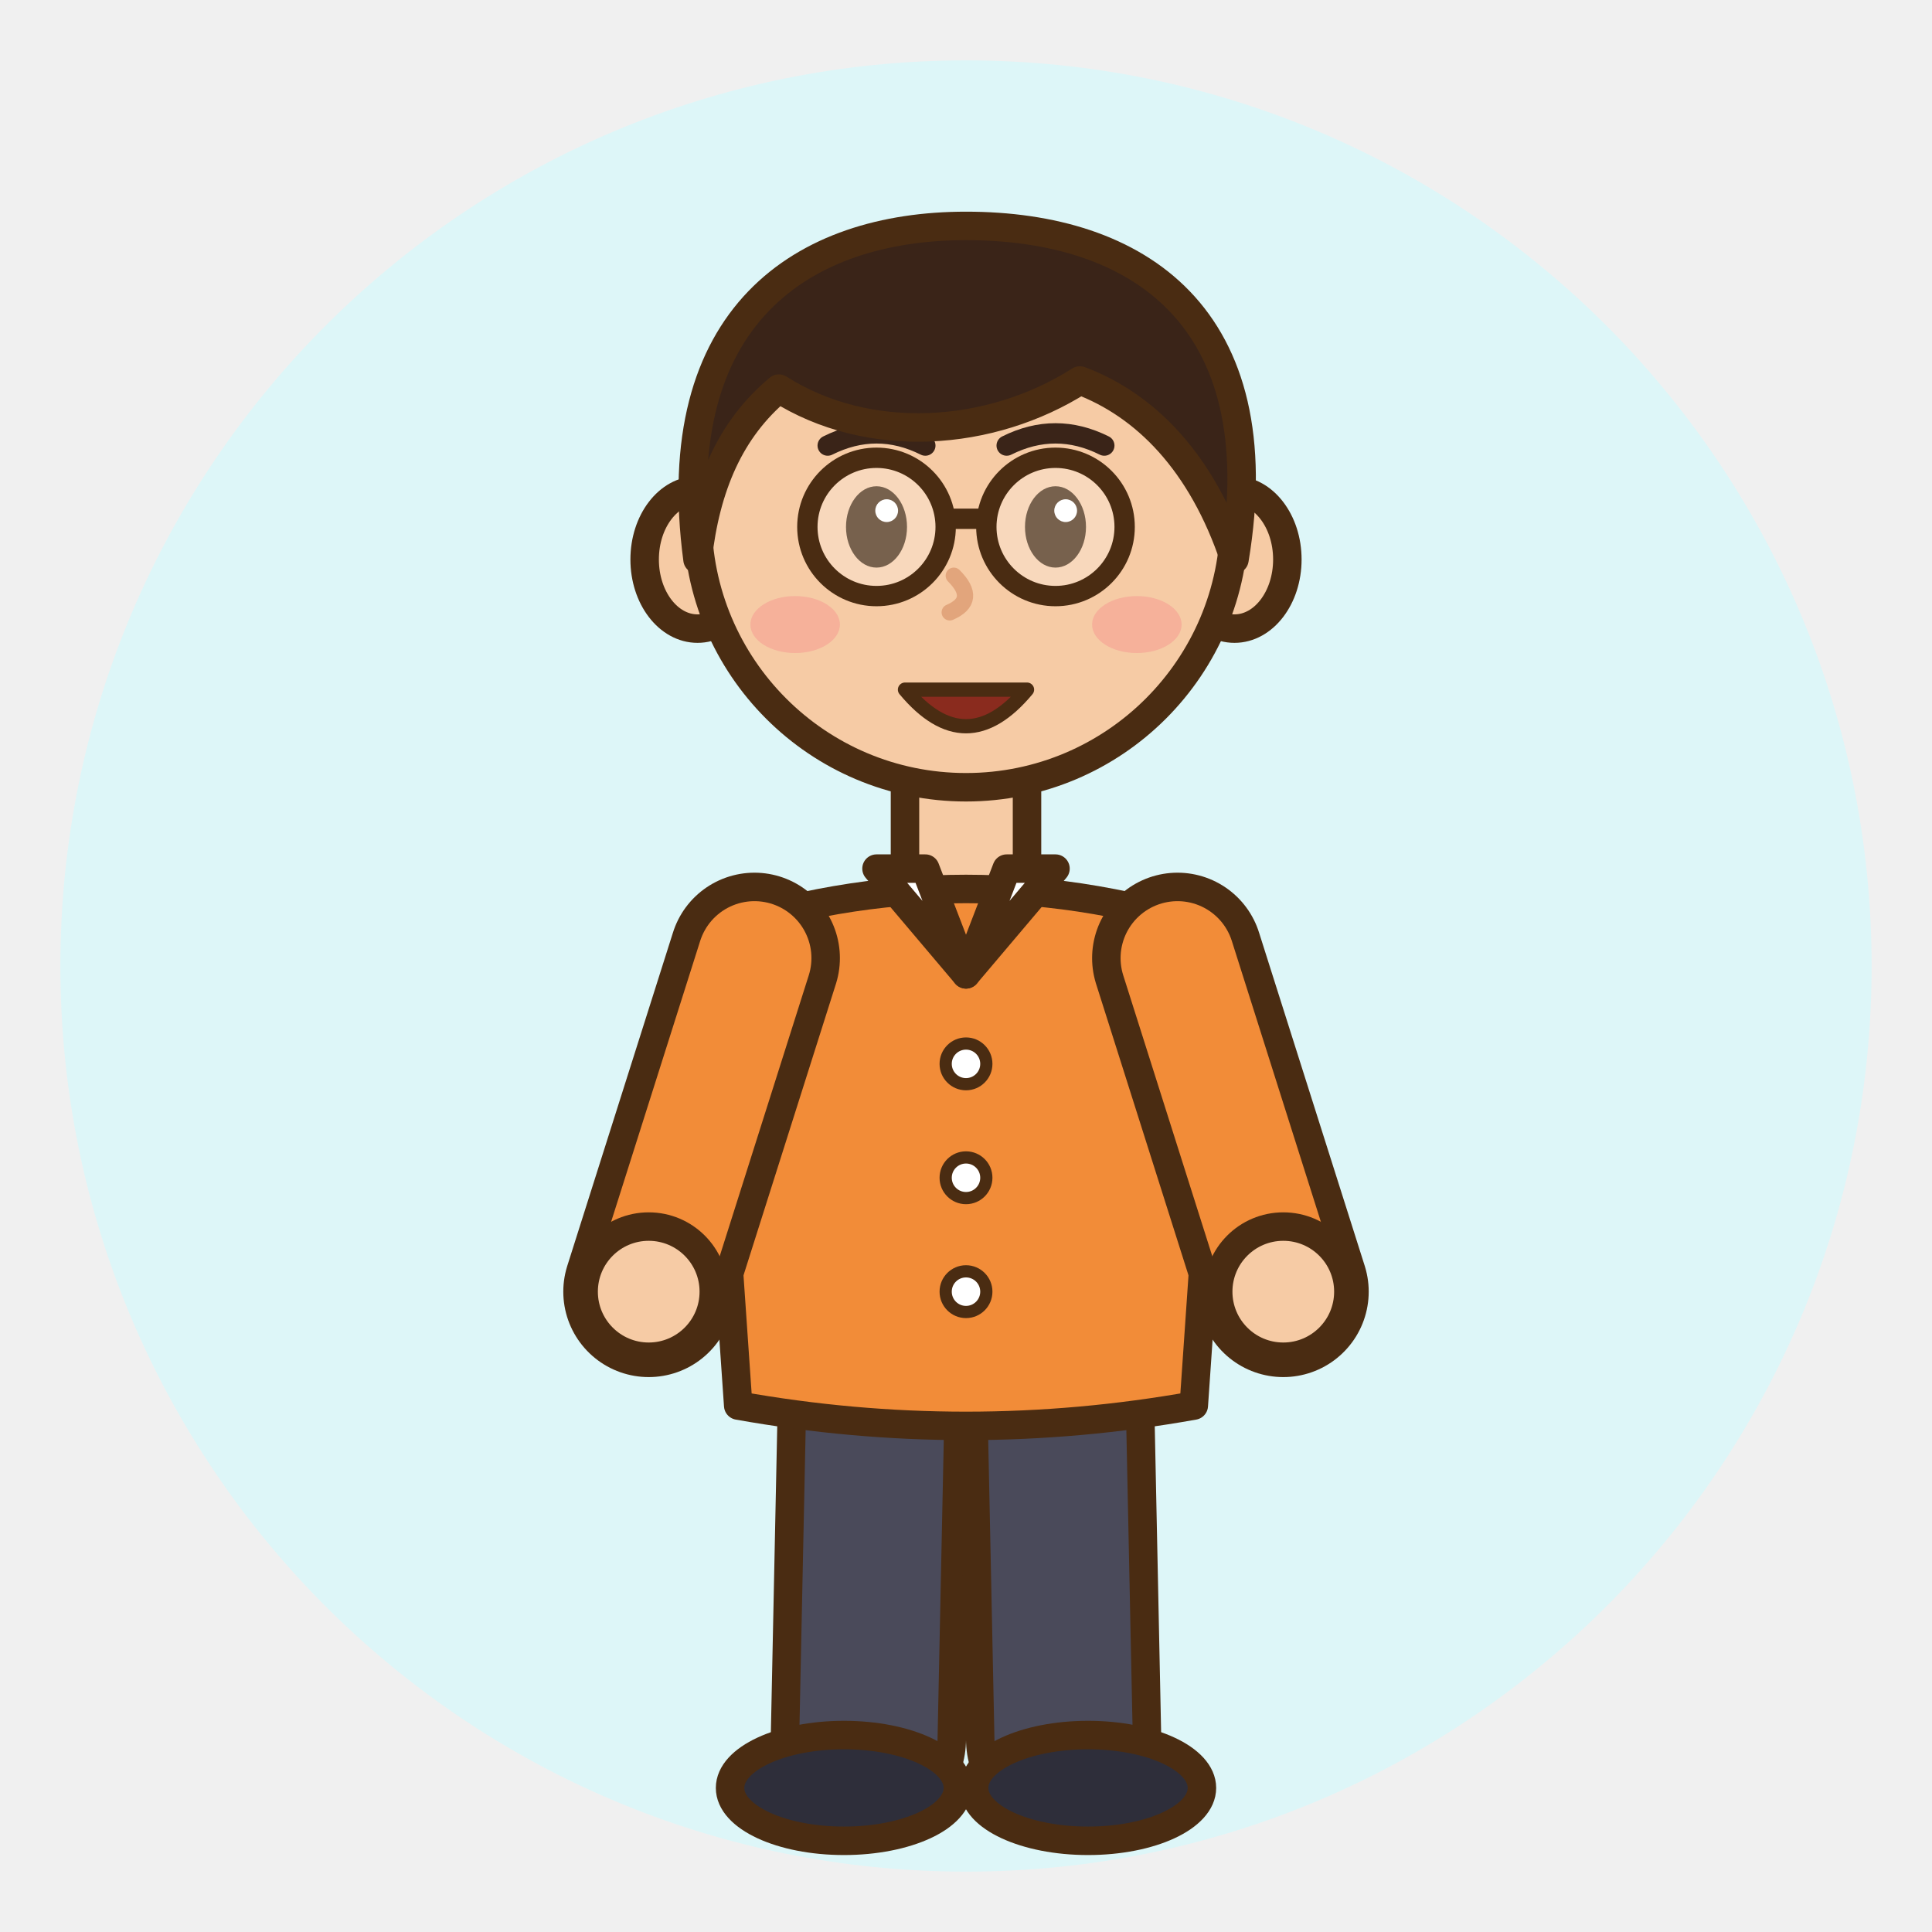
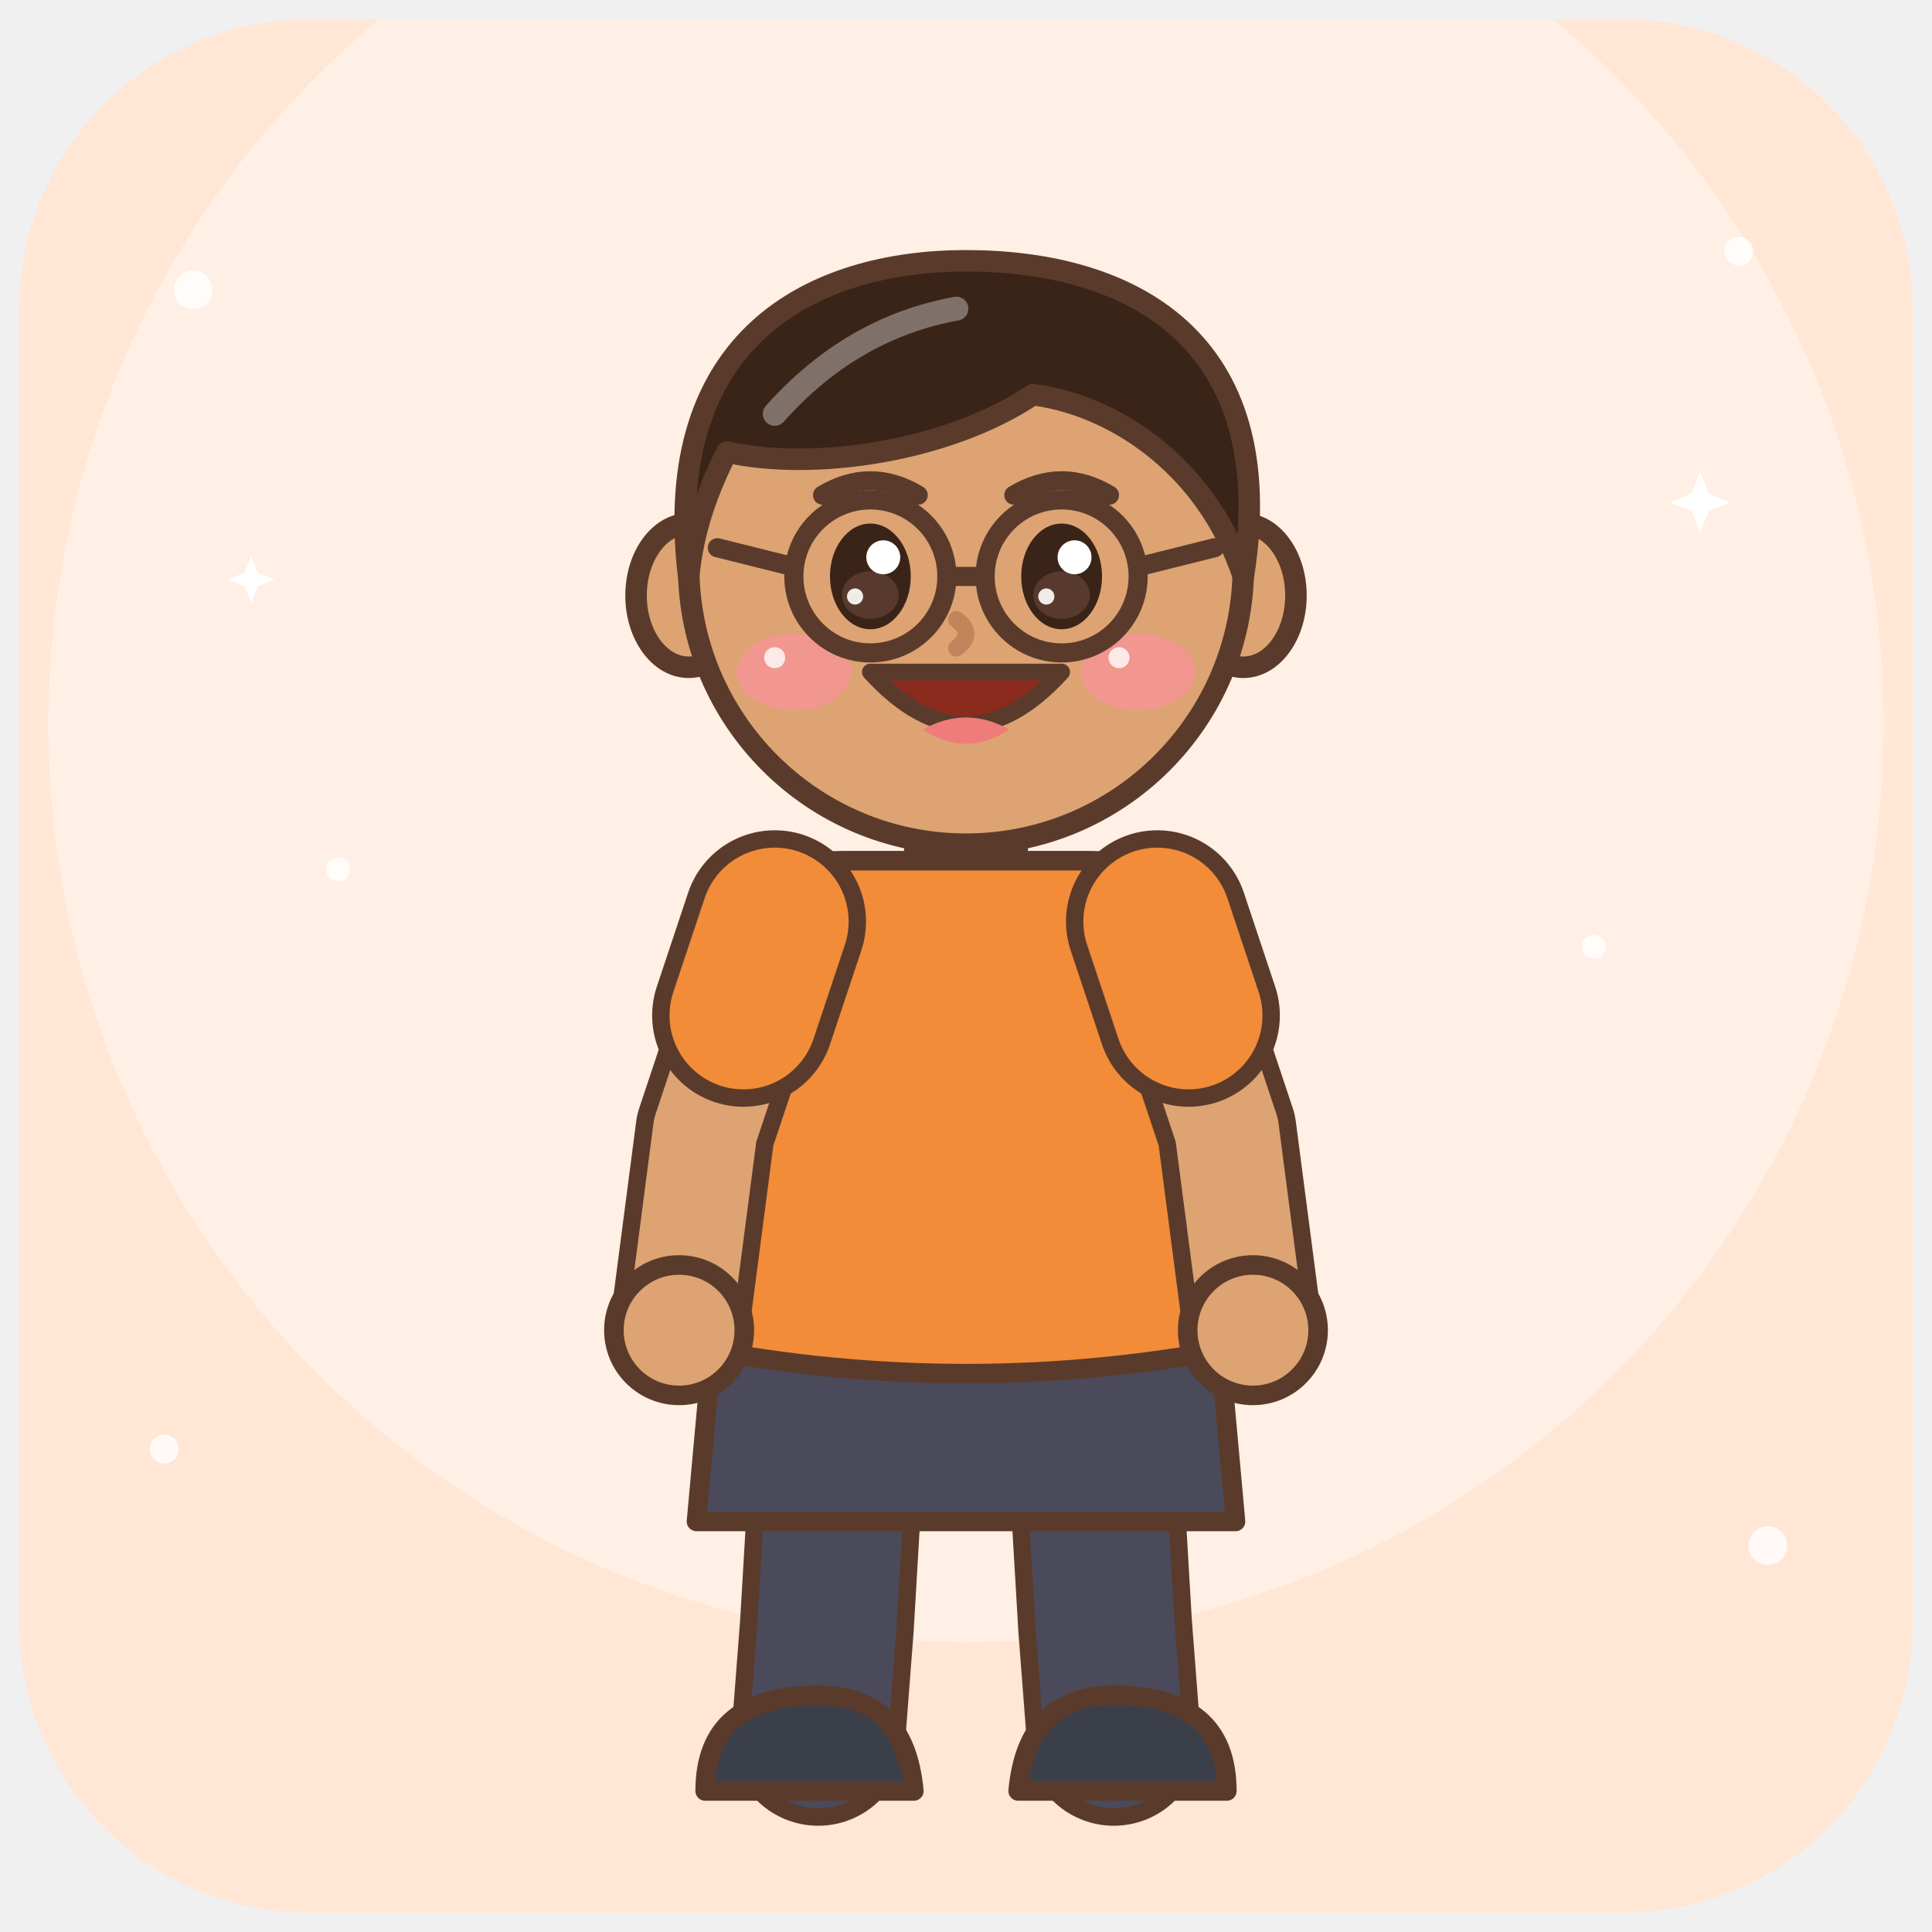
<svg xmlns="http://www.w3.org/2000/svg" viewBox="0 0 512 512">
-   <style>
-     .alive { animation: alive 3.2s ease-in-out infinite; transform-origin: 0 0; }
-     @keyframes alive { 0%,100% { transform: rotate(-1.6deg) translateY(0) } 50% { transform: rotate(1.6deg) translateY(-6px) } }
+   <style>.alive { animation: alive 3.2s ease-in-out infinite; transform-box: view-box; transform-origin: 200px 390px; }
+     @keyframes alive { 0%,100% { transform: rotate(-1.4deg) } 50% { transform: rotate(1.4deg) translateY(-4px) } }
    @media (prefers-reduced-motion: reduce) { * { animation: none !important; } }
  </style>
-   <circle cx="256" cy="256" r="240" fill="#DDF6F8" />
-   <g transform="translate(256 480)">
-     <g class="alive">
-       <g transform="translate(-256 -480)">
-         <g transform="translate(256 269) scale(1.078) translate(-256 -272)">
-           <path d="M234 354 L232 450" fill="none" stroke="#4A2C12" stroke-width="48" stroke-linecap="round" stroke-linejoin="round" />
-           <path d="M234 354 L232 450" fill="none" stroke="#4A4A5A" stroke-width="34" stroke-linecap="round" stroke-linejoin="round" />
-           <path d="M278 354 L280 450" fill="none" stroke="#4A2C12" stroke-width="48" stroke-linecap="round" stroke-linejoin="round" />
-           <path d="M278 354 L280 450" fill="none" stroke="#4A4A5A" stroke-width="34" stroke-linecap="round" stroke-linejoin="round" />
-           <ellipse cx="226" cy="462" rx="28" ry="13" fill="#2E2E3A" stroke="#4A2C12" stroke-width="7" stroke-linejoin="round" stroke-linecap="round" />
-           <ellipse cx="286" cy="462" rx="28" ry="13" fill="#2E2E3A" stroke="#4A2C12" stroke-width="7" stroke-linejoin="round" stroke-linecap="round" />
-           <rect x="241" y="202" width="30" height="46" rx="8" fill="#F6CBA5" stroke="#4A2C12" stroke-width="7" stroke-linejoin="round" stroke-linecap="round" />
-           <path d="M192 252 Q256 230 320 252 L312 368 Q256 378 200 368 Z" fill="#F28C38" stroke="#4A2C12" stroke-width="7" stroke-linejoin="round" stroke-linecap="round" />
-           <path d="M234 236 L256 262 L246 236 Z" fill="#fff" stroke="#4A2C12" stroke-width="7" stroke-linejoin="round" stroke-linecap="round" />
-           <path d="M278 236 L256 262 L266 236 Z" fill="#fff" stroke="#4A2C12" stroke-width="7" stroke-linejoin="round" stroke-linecap="round" />
-           <circle cx="256" cy="284" r="5" fill="#fff" stroke="#4A2C12" stroke-linejoin="round" stroke-linecap="round" stroke-width="3" />
-           <circle cx="256" cy="312" r="5" fill="#fff" stroke="#4A2C12" stroke-linejoin="round" stroke-linecap="round" stroke-width="3" />
-           <circle cx="256" cy="340" r="5" fill="#fff" stroke="#4A2C12" stroke-linejoin="round" stroke-linecap="round" stroke-width="3" />
-           <path d="M204 258 L178 340" fill="none" stroke="#4A2C12" stroke-width="42" stroke-linecap="round" stroke-linejoin="round" />
-           <path d="M204 258 L178 340" fill="none" stroke="#F28C38" stroke-width="28" stroke-linecap="round" stroke-linejoin="round" />
-           <path d="M308 258 L334 340" fill="none" stroke="#4A2C12" stroke-width="42" stroke-linecap="round" stroke-linejoin="round" />
-           <path d="M308 258 L334 340" fill="none" stroke="#F28C38" stroke-width="28" stroke-linecap="round" stroke-linejoin="round" />
-           <circle cx="178" cy="340" r="16" fill="#F6CBA5" stroke="#4A2C12" stroke-width="7" stroke-linejoin="round" stroke-linecap="round" />
-           <circle cx="334" cy="340" r="16" fill="#F6CBA5" stroke="#4A2C12" stroke-width="7" stroke-linejoin="round" stroke-linecap="round" />
-           <g transform="translate(256 150) scale(1.000) translate(-256 -150)">
-             <ellipse cx="190" cy="160" rx="13" ry="17" fill="#F6CBA5" stroke="#4A2C12" stroke-width="7" stroke-linejoin="round" stroke-linecap="round" />
-             <ellipse cx="322" cy="160" rx="13" ry="17" fill="#F6CBA5" stroke="#4A2C12" stroke-width="7" stroke-linejoin="round" stroke-linecap="round" />
-             <circle cx="256" cy="150" r="66" fill="#F6CBA5" stroke="#4A2C12" stroke-width="7" stroke-linejoin="round" stroke-linecap="round" />
-             <ellipse cx="234" cy="152" rx="7.5" ry="10" fill="#4A2C12" />
-             <ellipse cx="278" cy="152" rx="7.5" ry="10" fill="#4A2C12" />
-             <circle cx="236.5" cy="148" r="2.8" fill="#fff" />
-             <circle cx="280.5" cy="148" r="2.8" fill="#fff" />
-             <path d="M222 132 q12 -6 24 0" fill="none" stroke="#3A2418" stroke-width="5" stroke-linecap="round" stroke-linejoin="round" />
-             <path d="M266 132 q12 -6 24 0" fill="none" stroke="#3A2418" stroke-width="5" stroke-linecap="round" stroke-linejoin="round" />
-             <ellipse cx="214" cy="176" rx="11" ry="7" fill="#F59A92" opacity="0.55" />
-             <ellipse cx="298" cy="176" rx="11" ry="7" fill="#F59A92" opacity="0.55" />
-             <path d="M253 164 q6 6 -1 9" fill="none" stroke="#E2A57C" stroke-width="4" stroke-linecap="round" stroke-linejoin="round" />
-             <path d="M241 192 Q256 210 271 192 Z" fill="#8A2B1E" />
-             <path d="M241 192 Q256 210 271 192 Z" fill="none" stroke="#4A2C12" stroke-width="3.5" stroke-linecap="round" stroke-linejoin="round" />
-             <circle cx="234" cy="152" r="17" fill="#fff" stroke="#4A2C12" stroke-linejoin="round" stroke-linecap="round" fill-opacity="0.25" stroke-width="5" />
-             <circle cx="278" cy="152" r="17" fill="#fff" stroke="#4A2C12" stroke-linejoin="round" stroke-linecap="round" fill-opacity="0.25" stroke-width="5" />
-             <path d="M251 150 L261 150" fill="none" stroke="#4A2C12" stroke-width="5" stroke-linecap="round" stroke-linejoin="round" />
-             <path d="M190 160 C182 100 216 78 256 78 C298 78 332 100 322 160 C314 136 300 122 284 116 C262 130 232 132 210 118 C198 128 192 142 190 160 Z" fill="#3A2418" stroke="#4A2C12" stroke-width="7" stroke-linejoin="round" stroke-linecap="round" />
+   <defs>
+     <clipPath id="tile">
+       <rect x="4" y="4" width="392" height="392" rx="60" />
+     </clipPath>
+   </defs>
+   <g transform="scale(1.28)">
+     <g clip-path="url(#tile)">
+       <rect x="4" y="4" width="392" height="392" rx="60" fill="#FFE6D5" />
+       <circle cx="200" cy="150" r="190" fill="#fff" opacity="0.35" />
+       <circle cx="40" cy="60" r="4" fill="#fff" opacity="0.8" />
+       <circle cx="360" cy="52" r="3" fill="#fff" opacity="0.8" />
+       <circle cx="34" cy="300" r="3" fill="#fff" opacity="0.8" />
+       <circle cx="366" cy="320" r="4" fill="#fff" opacity="0.8" />
+       <circle cx="70" cy="180" r="2.5" fill="#fff" opacity="0.8" />
+       <circle cx="330" cy="196" r="2.5" fill="#fff" opacity="0.8" />
+       <path d="M352 97.7 L353.8 102.2 L358.3 104 L353.8 105.8 L352 110.3 L350.2 105.8 L345.7 104 L350.2 102.2 Z" fill="#fff" />
+       <path d="M52 115.1 L53.4 118.6 L56.9 120 L53.4 121.4 L52 124.9 L50.6 121.4 L47.1 120 L50.6 118.6 Z" fill="#fff" />
+       <g class="alive">
+         <g transform="translate(20 18) scale(0.9)">
+           <g transform="translate(0 0)">
+             <path d="M170 320 L168 354 L166 380" fill="none" stroke="#5A3B2B" stroke-width="40" stroke-linejoin="round" stroke-linecap="round" />
+             <path d="M170 320 L168 354 L166 380" fill="none" stroke="#4A4A5A" stroke-width="32" stroke-linejoin="round" stroke-linecap="round" />
+             <path d="M230 320 L232 354 L234 380" fill="none" stroke="#5A3B2B" stroke-width="40" stroke-linejoin="round" stroke-linecap="round" />
+             <path d="M230 320 L232 354 L234 380" fill="none" stroke="#4A4A5A" stroke-width="32" stroke-linejoin="round" stroke-linecap="round" />
+             <path d="M140 392 Q140 370 166 370 Q186 370 188 392 Z" fill="#3B3F4A" stroke="#5A3B2B" stroke-width="4.5" stroke-linejoin="round" stroke-linecap="round" />
+             <path d="M212 392 Q214 370 234 370 Q260 370 260 392 Z" fill="#3B3F4A" stroke="#5A3B2B" stroke-width="4.5" stroke-linejoin="round" stroke-linecap="round" />
+             <path d="M142 286 L258 286 L262 330 L138 330 Z" fill="#4A4A5A" stroke="#5A3B2B" stroke-width="4.5" stroke-linejoin="round" stroke-linecap="round" />
+             <rect x="188" y="160" width="24" height="30" rx="0" fill="#DDA373" />
+             <path d="M188 160 V190 M212 160 V190" fill="none" stroke="#5A3B2B" stroke-width="4.5" stroke-linejoin="round" stroke-linecap="round" />
+             <path d="M150 196 Q150 178 172 178 L228 178 Q250 178 250 196 Q262 246 262 290 Q200 302 138 290 Q138 246 150 196 Z" fill="#F28C38" stroke="#5A3B2B" stroke-width="4.5" stroke-linejoin="round" stroke-linecap="round" />
+             <g class="arm-l">
+               <path d="M156 192 L140 240 L134 286" fill="none" stroke="#5A3B2B" stroke-width="32" stroke-linejoin="round" stroke-linecap="round" />
+               <path d="M156 192 L140 240 L134 286" fill="none" stroke="#DDA373" stroke-width="24" stroke-linejoin="round" stroke-linecap="round" />
+               <path d="M156 192 L148.8 213.6" fill="none" stroke="#5A3B2B" stroke-width="42" stroke-linejoin="round" stroke-linecap="round" />
+               <path d="M156 192 L148.8 213.6" fill="none" stroke="#F28C38" stroke-width="34" stroke-linejoin="round" stroke-linecap="round" />
+               <circle cx="134" cy="286" r="15" fill="#DDA373" stroke="#5A3B2B" stroke-width="4.5" stroke-linejoin="round" stroke-linecap="round" />
+             </g>
+             <g class="arm-r">
+               <path d="M244 192 L260 240 L266 286" fill="none" stroke="#5A3B2B" stroke-width="32" stroke-linejoin="round" stroke-linecap="round" />
+               <path d="M244 192 L260 240 L266 286" fill="none" stroke="#DDA373" stroke-width="24" stroke-linejoin="round" stroke-linecap="round" />
+               <path d="M244 192 L251.2 213.6" fill="none" stroke="#5A3B2B" stroke-width="42" stroke-linejoin="round" stroke-linecap="round" />
+               <path d="M244 192 L251.2 213.6" fill="none" stroke="#F28C38" stroke-width="34" stroke-linejoin="round" stroke-linecap="round" />
+               <circle cx="266" cy="286" r="15" fill="#DDA373" stroke="#5A3B2B" stroke-width="4.5" stroke-linejoin="round" stroke-linecap="round" />
+             </g>
+             <g class="head" transform="translate(0 0) rotate(0 200 170)">
+               <g transform="translate(200 172) scale(1.1) translate(-200 -172)">
+                 <ellipse cx="142" cy="122" rx="11" ry="15" fill="#DDA373" stroke="#5A3B2B" stroke-width="4.5" stroke-linejoin="round" stroke-linecap="round" />
+                 <ellipse cx="258" cy="122" rx="11" ry="15" fill="#DDA373" stroke="#5A3B2B" stroke-width="4.5" stroke-linejoin="round" stroke-linecap="round" />
+                 <circle cx="200" cy="116" r="58" fill="#DDA373" stroke="#5A3B2B" stroke-width="4.5" stroke-linejoin="round" stroke-linecap="round" />
+                 <ellipse cx="164" cy="138" rx="12" ry="8" fill="#FF8FA3" opacity="0.6" class="blush" />
+                 <ellipse cx="236" cy="138" rx="12" ry="8" fill="#FF8FA3" opacity="0.6" class="blush" />
+                 <circle cx="160" cy="135" r="2.2" fill="#fff" opacity="0.8" />
+                 <circle cx="232" cy="135" r="2.2" fill="#fff" opacity="0.8" />
+                 <path d="M198 127 q4 3 0 6" fill="none" stroke="#C2845A" stroke-width="3.5" stroke-linejoin="round" stroke-linecap="round" />
+                 <path d="M170 101 q10 -6 20 0" fill="none" stroke="#5A3B2B" stroke-width="4" stroke-linejoin="round" stroke-linecap="round" />
+                 <path d="M210 101 q10 -6 20 0" fill="none" stroke="#5A3B2B" stroke-width="4" stroke-linejoin="round" stroke-linecap="round" />
+                 <ellipse cx="180" cy="118" rx="8.45" ry="11.05" fill="#3A2418" />
+                 <ellipse cx="180" cy="121.9" rx="5.915" ry="4.973" fill="#6B4A3A" opacity="0.6" />
+                 <circle cx="182.7" cy="114" r="3.549" fill="#fff" />
+                 <circle cx="176.8" cy="122.2" r="1.69" fill="#fff" opacity="0.9" />
+                 <ellipse cx="220" cy="118" rx="8.45" ry="11.05" fill="#3A2418" />
+                 <ellipse cx="220" cy="121.9" rx="5.915" ry="4.973" fill="#6B4A3A" opacity="0.6" />
+                 <circle cx="222.7" cy="114" r="3.549" fill="#fff" />
+                 <circle cx="216.8" cy="122.2" r="1.69" fill="#fff" opacity="0.9" />
+                 <path d="M180 138 Q200 160 220 138 Z" fill="#8A2B1E" stroke="#5A3B2B" stroke-width="3.5" stroke-linejoin="round" stroke-linecap="round" />
+                 <path d="M191 150 Q200 145 209 150 Q200 156 191 150 Z" fill="#F07B7B" />
+                 <path d="M142 118 C136 68 168 52 200 52 C234 52 266 68 258 118 C250 94 230 82 214 80 C196 92 168 96 150 92 C146 100 143 108 142 118 Z" fill="#3A2418" stroke="#5A3B2B" stroke-width="4.5" stroke-linejoin="round" stroke-linecap="round" />
+                 <path d="M160 84 Q176 66 198 62" fill="none" stroke="#fff" stroke-width="5" stroke-linejoin="round" stroke-linecap="round" opacity="0.35" />
+                 <circle cx="180" cy="118" r="16" fill="none" stroke="#5A3B2B" stroke-width="4" stroke-linejoin="round" stroke-linecap="round" />
+                 <circle cx="220" cy="118" r="16" fill="none" stroke="#5A3B2B" stroke-width="4" stroke-linejoin="round" stroke-linecap="round" />
+                 <path d="M196 118 h8 M164 116 l-16 -4 M236 116 l16 -4" fill="none" stroke="#5A3B2B" stroke-width="4" stroke-linejoin="round" stroke-linecap="round" />
+               </g>
+             </g>
          </g>
        </g>
      </g>
    </g>
  </g>
</svg>
